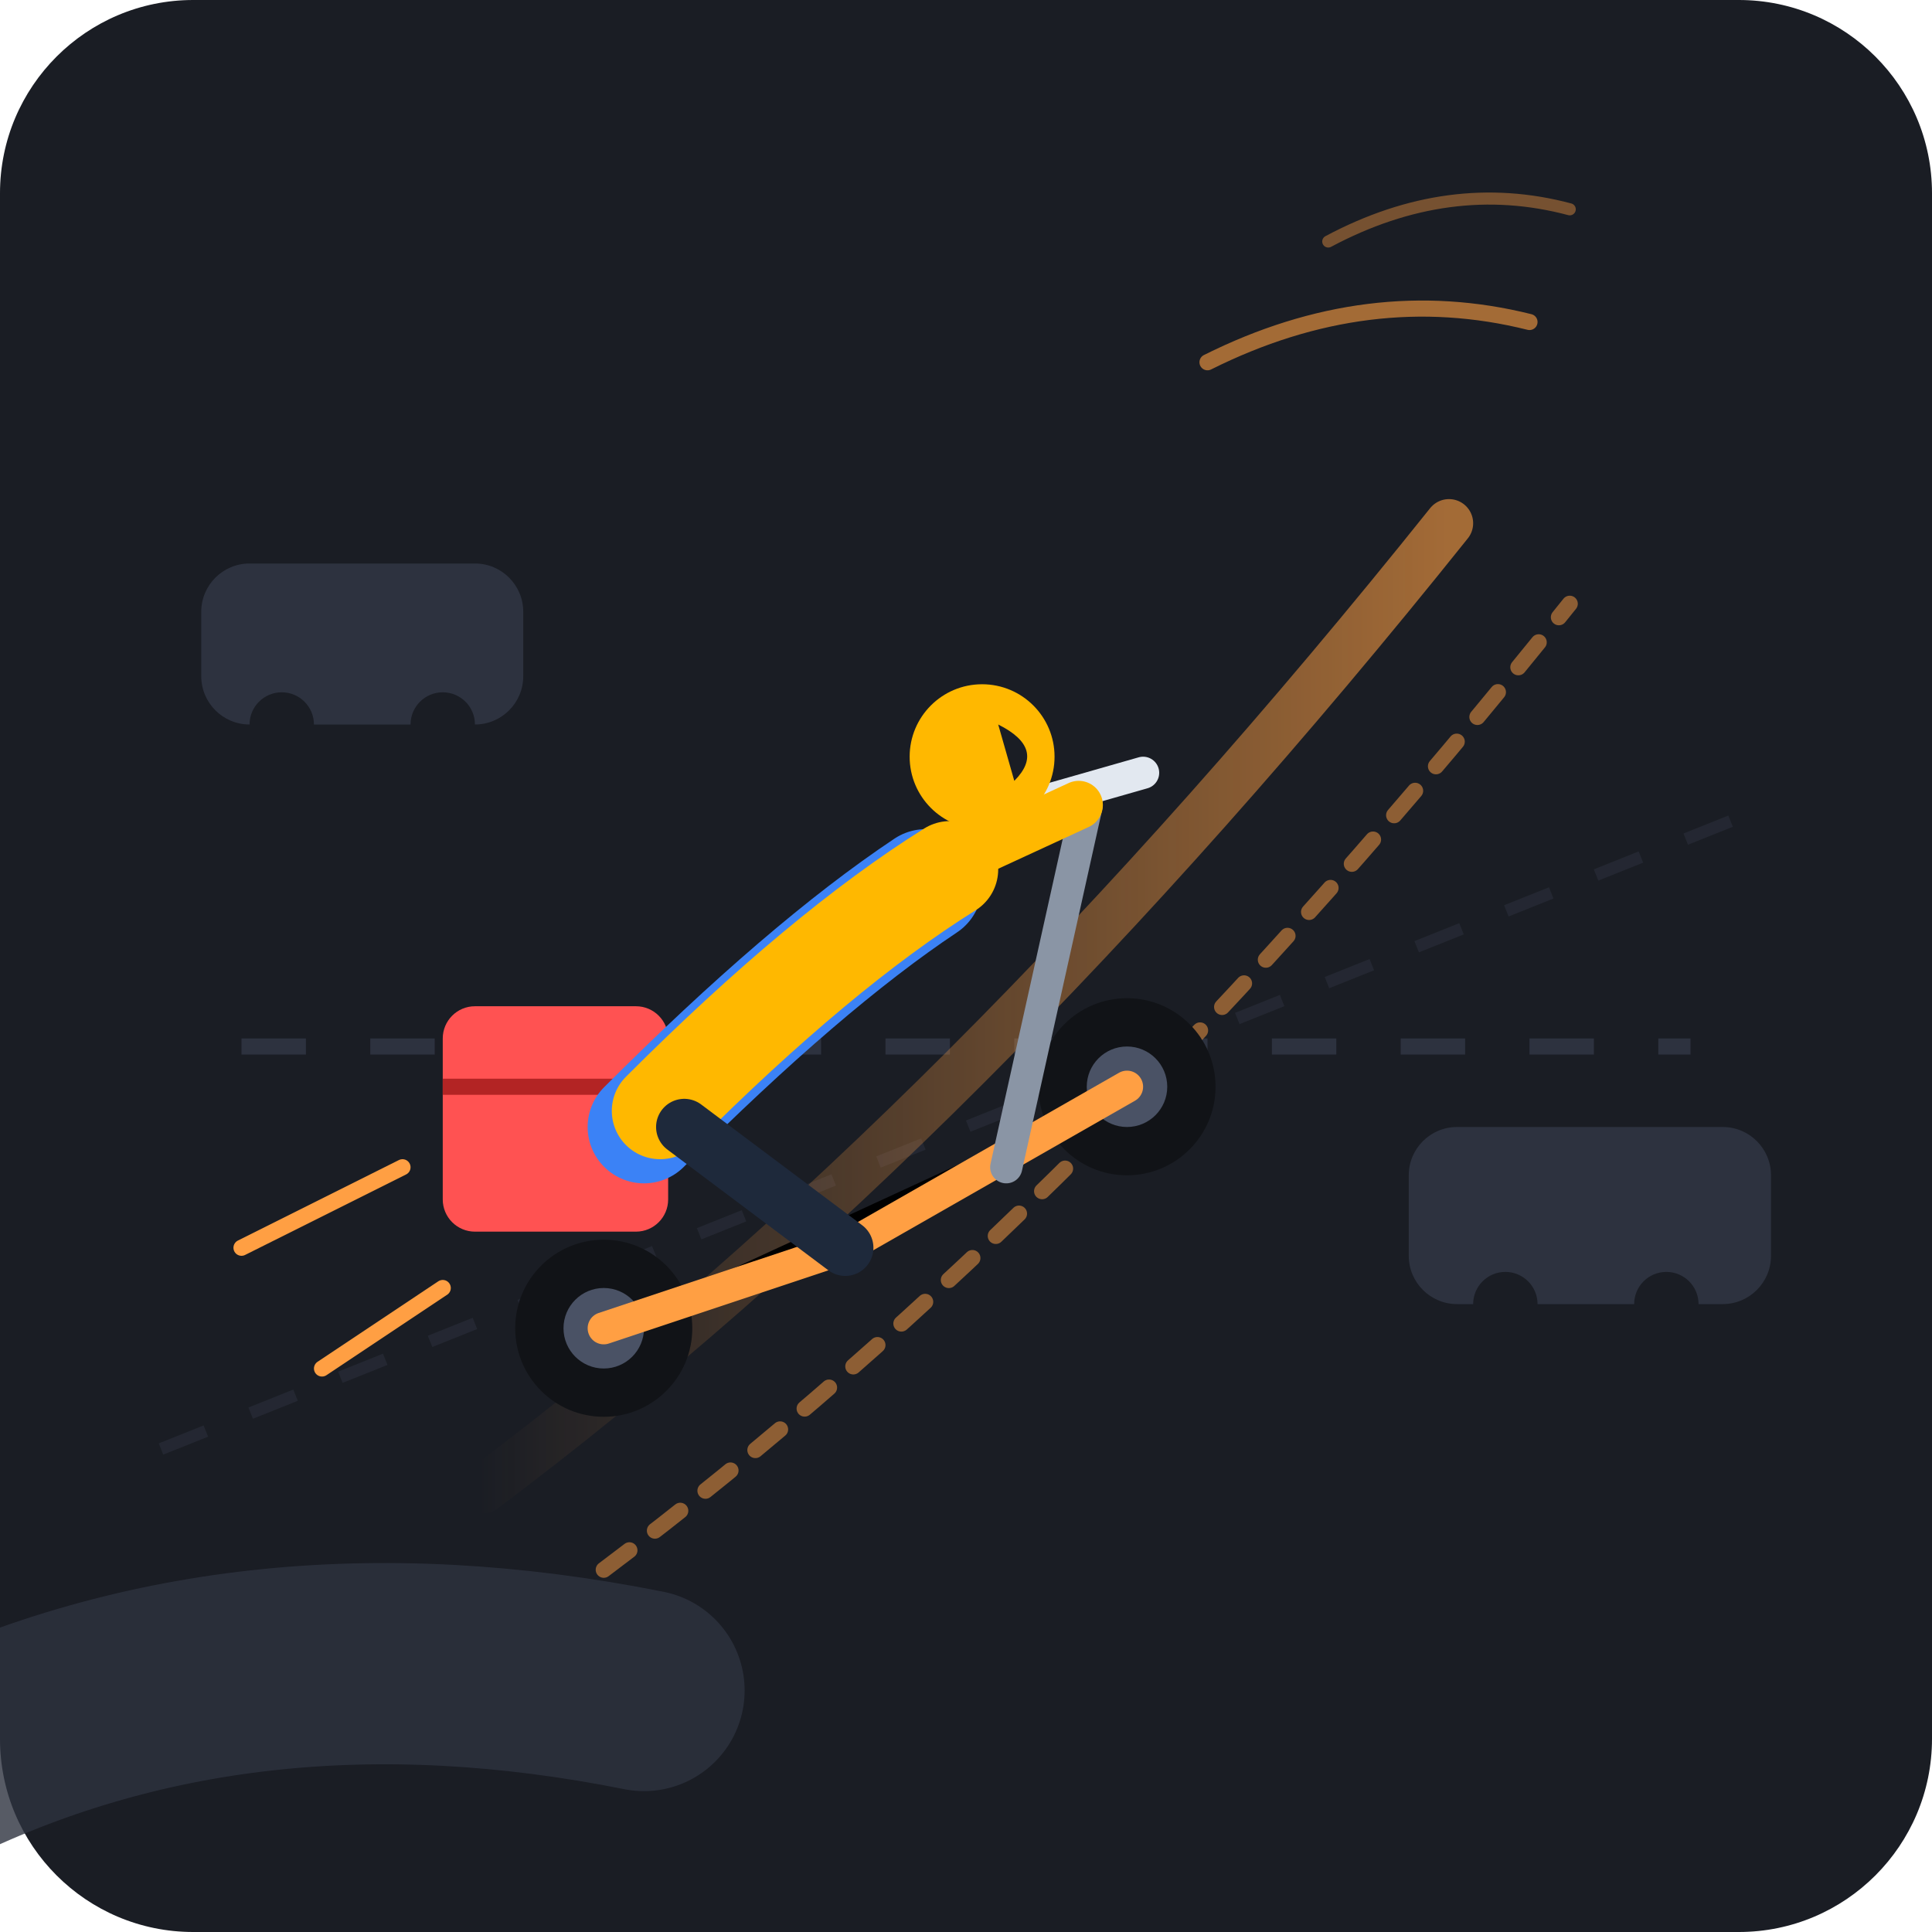
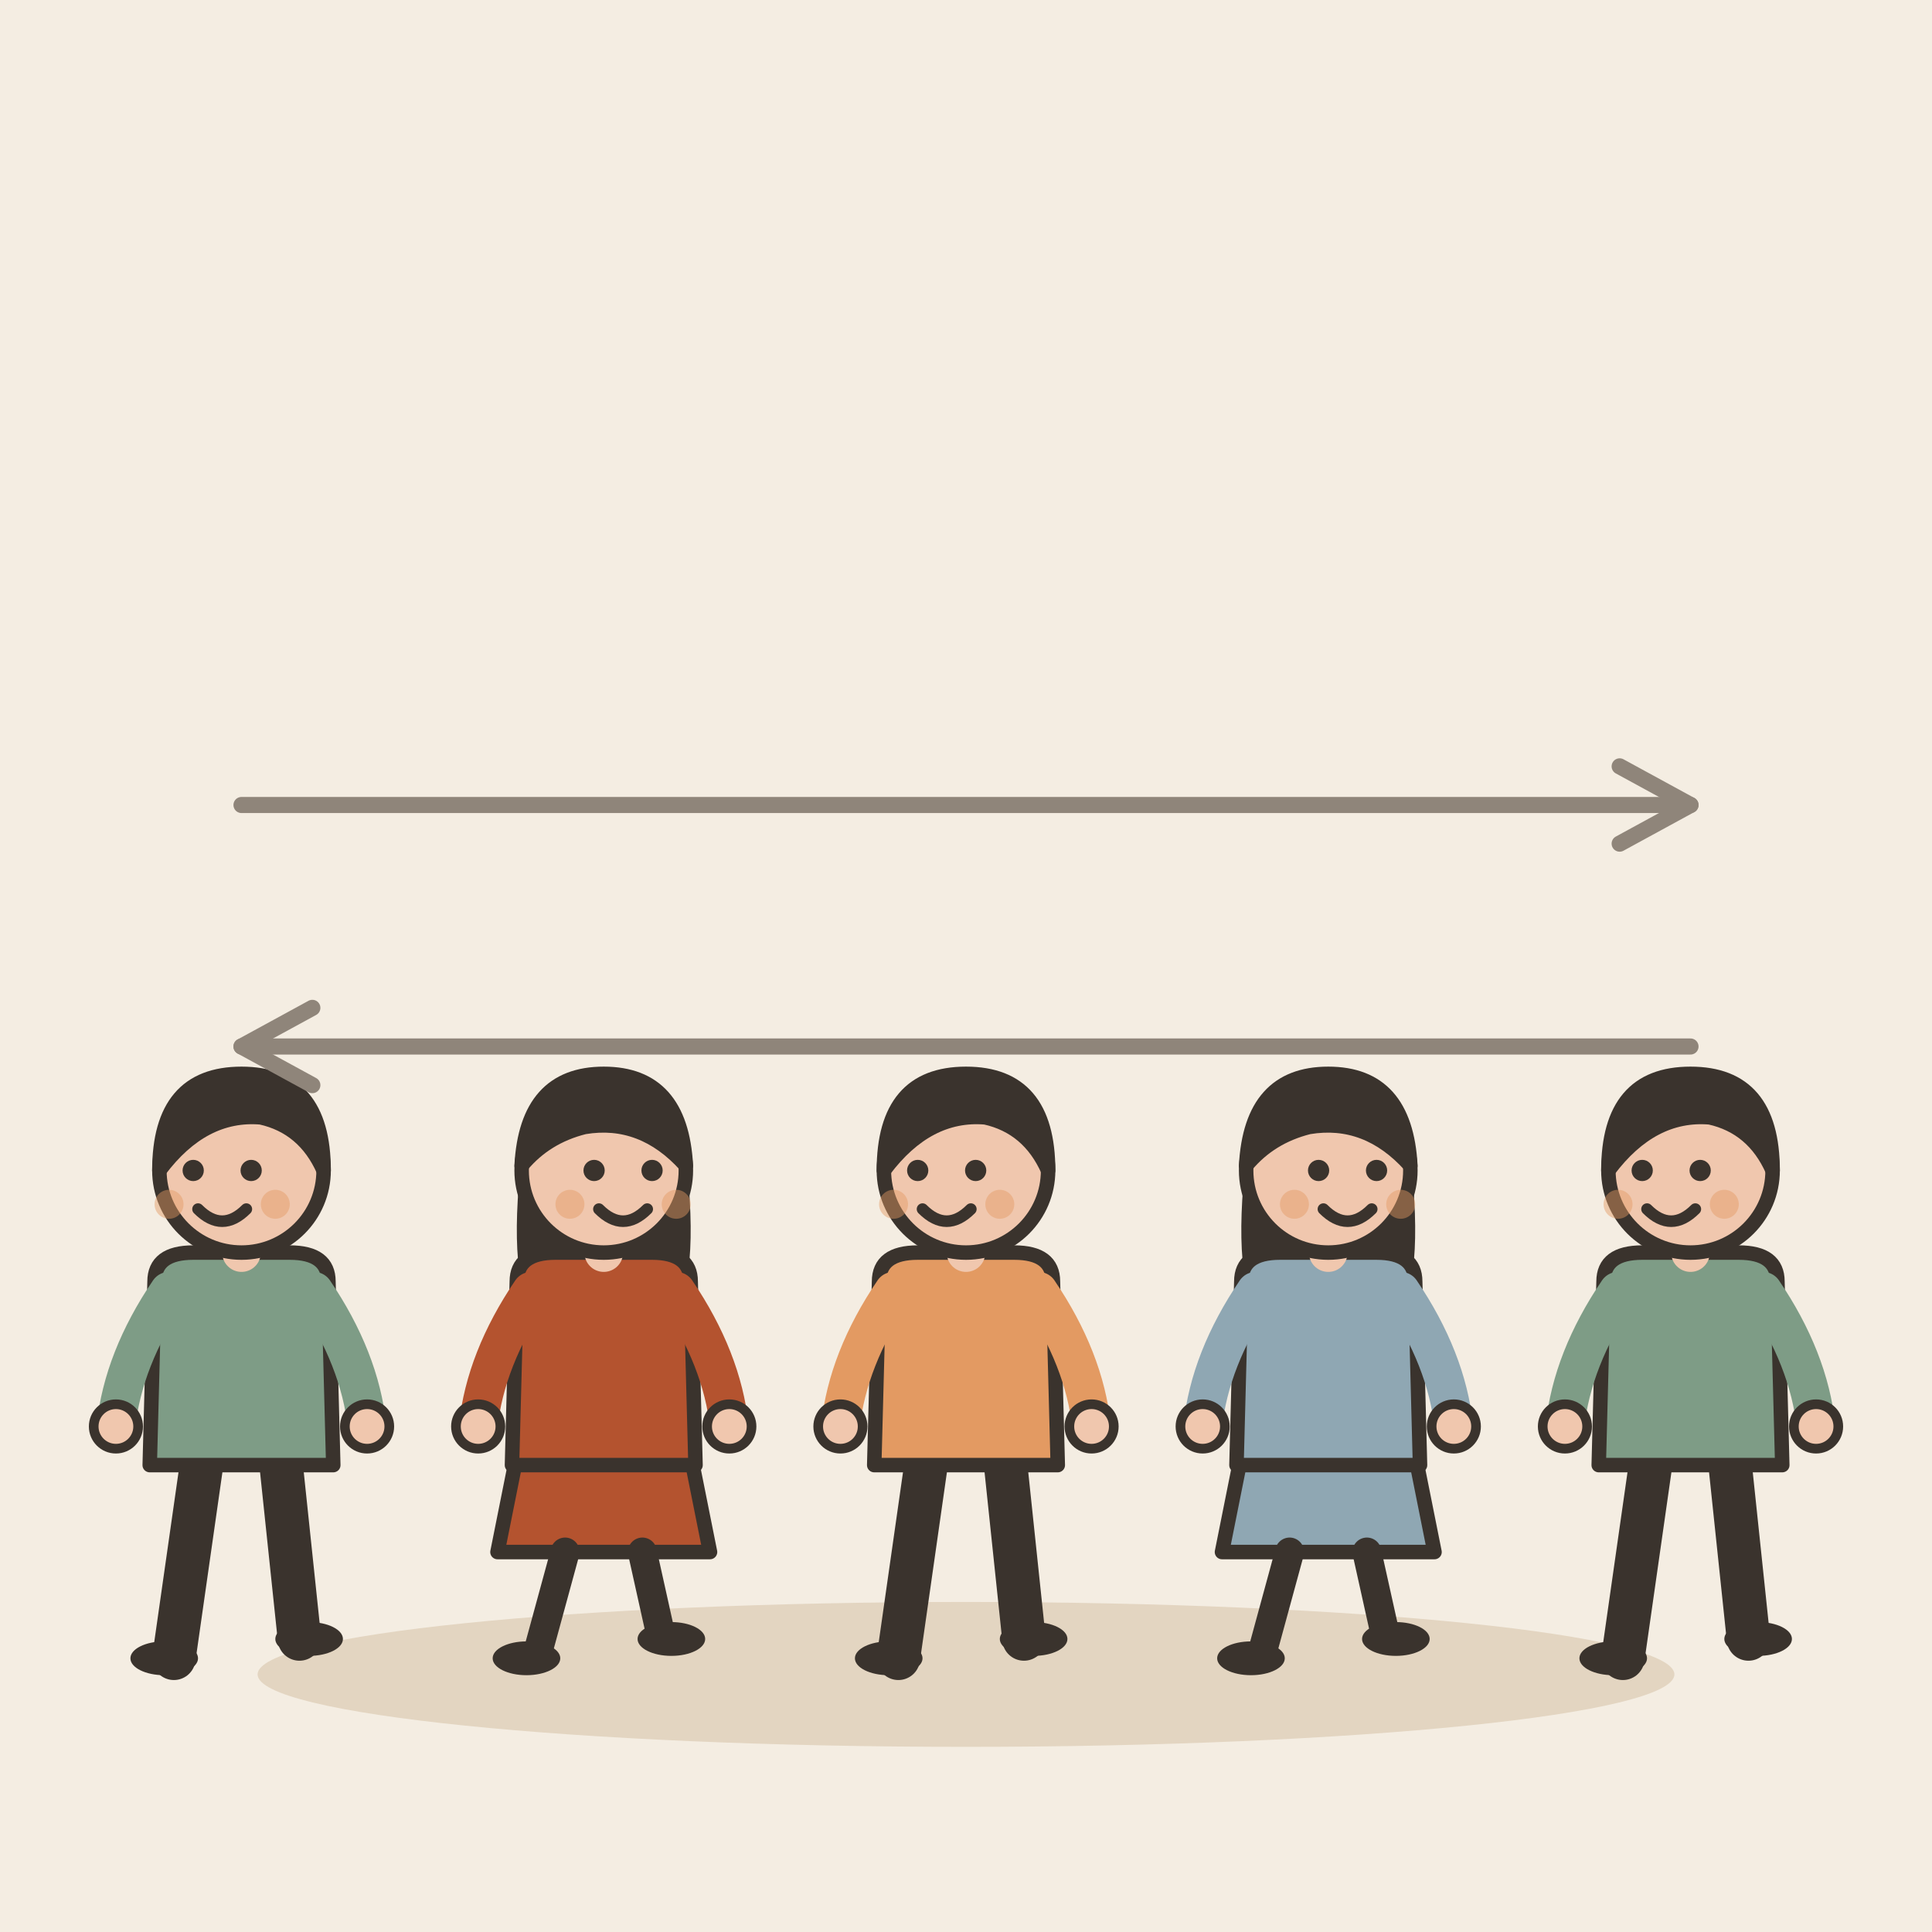
- <svg xmlns="http://www.w3.org/2000/svg" width="240" height="240" viewBox="0 0 240 240">
-   <rect width="240" height="240" rx="24" fill="#1A1D24" />
-   <defs>
-     <linearGradient id="motionTrail" x1="1" y1="0" x2="0" y2="0">
-       <stop offset="0%" stop-color="#FF9F43" stop-opacity="0.6" />
-       <stop offset="100%" stop-color="#FF9F43" stop-opacity="0" />
-     </linearGradient>
-     <linearGradient id="headlightBeam" x1="0" y1="1" x2="0" y2="0">
-       <stop offset="0%" stop-color="#FFF" stop-opacity="0.4" />
-       <stop offset="100%" stop-color="#FFF" stop-opacity="0" />
-     </linearGradient>
-   </defs>
-   <rect x="25" y="70" width="40" height="20" rx="6" fill="#2D323F" />
-   <circle cx="35" cy="90" r="4" fill="#1A1D24" />
-   <circle cx="55" cy="90" r="4" fill="#1A1D24" />
-   <rect x="175" y="140" width="45" height="22" rx="6" fill="#2D323F" />
-   <circle cx="187" cy="162" r="4" fill="#1A1D24" />
-   <circle cx="207" cy="162" r="4" fill="#1A1D24" />
-   <path d="M 30 130 L 210 130" stroke="#2D323F" stroke-width="2" stroke-dasharray="8 8" />
-   <path d="M 20 180 L 220 100" stroke="#2D323F" stroke-width="1.5" stroke-dasharray="6 6" opacity="0.5" />
-   <path d="M 60 185 Q 120 140 180 65" fill="none" stroke="url(#motionTrail)" stroke-width="6" stroke-linecap="round" />
-   <path d="M 75 195 Q 135 150 195 75" fill="none" stroke="#FF9F43" stroke-width="2" stroke-dasharray="4 4" stroke-linecap="round" opacity="0.5" />
-   <g transform="translate(10, 10)">
-     <line x1="45" y1="150" x2="30" y2="160" stroke="#FF9F43" stroke-width="2" stroke-linecap="round" />
-     <line x1="40" y1="135" x2="20" y2="145" stroke="#FF9F43" stroke-width="2" stroke-linecap="round" />
-     <circle cx="65" cy="155" r="11" fill="#111317" />
-     <circle cx="65" cy="155" r="5" fill="#4A5265" />
-     <circle cx="130" cy="125" r="11" fill="#111317" />
-     <circle cx="130" cy="125" r="5" fill="#4A5265" />
-     <path d="M 65 155 L 95 145 L 130 125" stroke="#FF9F43" stroke-width="4" stroke-linecap="round" stroke-linejoin="round" />
-     <path d="M 115 135 L 125 90" stroke="#8A95A5" stroke-width="4" stroke-linecap="round" />
-     <path d="M 118 90 L 132 86" stroke="#E2E8F0" stroke-width="4" stroke-linecap="round" />
-     <rect x="45" y="115" width="28" height="28" rx="4" fill="#FF5252" />
-     <path d="M 45 125 L 73 125" stroke="#B32424" stroke-width="2" />
-     <path d="M 70 130 Q 90 110 105 100" fill="none" stroke="#3B82F6" stroke-width="14" stroke-linecap="round" />
-     <path d="M 72 128 Q 92 108 108 98" fill="none" stroke="#FFB800" stroke-width="12" stroke-linecap="round" />
-     <circle cx="112" cy="84" r="9" fill="#FFB800" />
-     <path d="M 114 80 Q 120 83 116 87" fill="#1A1D24" />
-     <path d="M 98 102 L 124 90" stroke="#FFB800" stroke-width="6" stroke-linecap="round" />
-     <path d="M 75 130 L 95 145" stroke="#1E293B" stroke-width="7" stroke-linecap="round" />
+ <svg xmlns="http://www.w3.org/2000/svg" viewBox="0 0 240 240" data-style="editorial">
+   <rect width="240" height="240" fill="#F4EDE2" />
+   <ellipse cx="120" cy="208" rx="88" ry="9" fill="#E3D5C1" />
+   <g transform="translate(30 206) scale(0.6 0.6)">
+     <path d="M-8 -42L-14 0" stroke="#3A332D" stroke-width="9" stroke-linecap="round" fill="none" />
+     <path d="M8 -42L12 -4" stroke="#3A332D" stroke-width="9" stroke-linecap="round" fill="none" />
+     <ellipse cx="-16" cy="0" rx="7" ry="3.5" fill="#3A332D" />
+     <ellipse cx="14" cy="-4" rx="7" ry="3.5" fill="#3A332D" />
+     <path d="M-18 -78Q-18 -84 -10 -84L10 -84Q18 -84 18 -78L19 -40L-19 -40Z" fill="#7E9C86" stroke="#3A332D" stroke-width="3" stroke-linecap="round" stroke-linejoin="round" />
+     <path d="M-15 -76Q-24.5 -62 -26 -48" fill="none" stroke="#7E9C86" stroke-width="8" stroke-linecap="round" stroke-linejoin="round" />
+     <circle cx="-26" cy="-48" r="4.6" fill="#F0C7AE" stroke="#3A332D" stroke-linecap="round" stroke-linejoin="round" stroke-width="2" />
+     <path d="M15 -76Q24.5 -62 26 -48" fill="none" stroke="#7E9C86" stroke-width="8" stroke-linecap="round" stroke-linejoin="round" />
+     <circle cx="26" cy="-48" r="4.6" fill="#F0C7AE" stroke="#3A332D" stroke-linecap="round" stroke-linejoin="round" stroke-width="2" />
+     <path d="M0 -84L0 -88" stroke="#F0C7AE" stroke-width="8" stroke-linecap="round" fill="none" />
+     <circle cx="0" cy="-101" r="17" fill="#F0C7AE" stroke="#3A332D" stroke-width="3" stroke-linecap="round" stroke-linejoin="round" />
+     <path d="M-17 -101Q-17 -121 0 -121Q17 -121 17 -101Q13 -110 4 -112Q-8 -113 -17 -101Z" fill="#3A332D" stroke="#3A332D" stroke-width="3" stroke-linecap="round" stroke-linejoin="round" />
+     <circle cx="-10" cy="-101" r="2.2" fill="#3A332D" />
+     <circle cx="2" cy="-101" r="2.2" fill="#3A332D" />
+     <path d="M-9 -93Q-4 -88 1 -93" fill="none" stroke="#3A332D" stroke-width="2.4" stroke-linecap="round" stroke-linejoin="round" />
+     <circle cx="-15" cy="-94" r="3" fill="#E39A62" opacity="0.45" />
+     <circle cx="7" cy="-94" r="3" fill="#E39A62" opacity="0.45" />
  </g>
-   <path d="M -10 220 Q 30 200 80 210" fill="none" stroke="#2D323F" stroke-width="25" stroke-linecap="round" opacity="0.8" />
-   <path d="M 150 45 Q 170 35 190 40" fill="none" stroke="#FF9F43" stroke-width="2" stroke-linecap="round" opacity="0.6" />
-   <path d="M 165 30 Q 180 22 195 26" fill="none" stroke="#FF9F43" stroke-width="1.5" stroke-linecap="round" opacity="0.4" />
+   <g transform="translate(75 206) scale(0.6 0.6)">
+     <path d="M-18 -42L-22 -22L22 -22L18 -42Z" fill="#B4532F" stroke="#3A332D" stroke-width="3" stroke-linecap="round" stroke-linejoin="round" />
+     <path d="M-8 -22L-14 0" stroke="#3A332D" stroke-width="6" stroke-linecap="round" fill="none" />
+     <path d="M8 -22L12 -4" stroke="#3A332D" stroke-width="6" stroke-linecap="round" fill="none" />
+     <ellipse cx="-16" cy="0" rx="7" ry="3.5" fill="#3A332D" />
+     <ellipse cx="14" cy="-4" rx="7" ry="3.5" fill="#3A332D" />
+     <path d="M-17 -104Q-20 -78 -14 -70L-6 -78L6 -78L14 -70Q20 -78 17 -104Z" fill="#3A332D" />
+     <path d="M-18 -78Q-18 -84 -10 -84L10 -84Q18 -84 18 -78L19 -40L-19 -40Z" fill="#B4532F" stroke="#3A332D" stroke-width="3" stroke-linecap="round" stroke-linejoin="round" />
+     <path d="M-15 -76Q-24.5 -62 -26 -48" fill="none" stroke="#B4532F" stroke-width="8" stroke-linecap="round" stroke-linejoin="round" />
+     <circle cx="-26" cy="-48" r="4.6" fill="#F0C7AE" stroke="#3A332D" stroke-linecap="round" stroke-linejoin="round" stroke-width="2" />
+     <path d="M15 -76Q24.5 -62 26 -48" fill="none" stroke="#B4532F" stroke-width="8" stroke-linecap="round" stroke-linejoin="round" />
+     <circle cx="26" cy="-48" r="4.6" fill="#F0C7AE" stroke="#3A332D" stroke-linecap="round" stroke-linejoin="round" stroke-width="2" />
+     <path d="M0 -84L0 -88" stroke="#F0C7AE" stroke-width="8" stroke-linecap="round" fill="none" />
+     <circle cx="0" cy="-101" r="17" fill="#F0C7AE" stroke="#3A332D" stroke-width="3" stroke-linecap="round" stroke-linejoin="round" />
+     <path d="M-17 -102Q-16 -121 0 -121Q16 -121 17 -102Q8 -112 -4 -110Q-12 -108 -17 -102Z" fill="#3A332D" stroke="#3A332D" stroke-width="3" stroke-linecap="round" stroke-linejoin="round" />
+     <circle cx="-2" cy="-101" r="2.2" fill="#3A332D" />
+     <circle cx="10" cy="-101" r="2.2" fill="#3A332D" />
+     <path d="M-1 -93Q4 -88 9 -93" fill="none" stroke="#3A332D" stroke-width="2.4" stroke-linecap="round" stroke-linejoin="round" />
+     <circle cx="-7" cy="-94" r="3" fill="#E39A62" opacity="0.45" />
+     <circle cx="15" cy="-94" r="3" fill="#E39A62" opacity="0.45" />
+   </g>
+   <g transform="translate(120 206) scale(0.6 0.6)">
+     <path d="M-8 -42L-14 0" stroke="#3A332D" stroke-width="9" stroke-linecap="round" fill="none" />
+     <path d="M8 -42L12 -4" stroke="#3A332D" stroke-width="9" stroke-linecap="round" fill="none" />
+     <ellipse cx="-16" cy="0" rx="7" ry="3.5" fill="#3A332D" />
+     <ellipse cx="14" cy="-4" rx="7" ry="3.5" fill="#3A332D" />
+     <path d="M-18 -78Q-18 -84 -10 -84L10 -84Q18 -84 18 -78L19 -40L-19 -40Z" fill="#E39A62" stroke="#3A332D" stroke-width="3" stroke-linecap="round" stroke-linejoin="round" />
+     <path d="M-15 -76Q-24.5 -62 -26 -48" fill="none" stroke="#E39A62" stroke-width="8" stroke-linecap="round" stroke-linejoin="round" />
+     <circle cx="-26" cy="-48" r="4.6" fill="#F0C7AE" stroke="#3A332D" stroke-linecap="round" stroke-linejoin="round" stroke-width="2" />
+     <path d="M15 -76Q24.5 -62 26 -48" fill="none" stroke="#E39A62" stroke-width="8" stroke-linecap="round" stroke-linejoin="round" />
+     <circle cx="26" cy="-48" r="4.6" fill="#F0C7AE" stroke="#3A332D" stroke-linecap="round" stroke-linejoin="round" stroke-width="2" />
+     <path d="M0 -84L0 -88" stroke="#F0C7AE" stroke-width="8" stroke-linecap="round" fill="none" />
+     <circle cx="0" cy="-101" r="17" fill="#F0C7AE" stroke="#3A332D" stroke-width="3" stroke-linecap="round" stroke-linejoin="round" />
+     <path d="M-17 -101Q-17 -121 0 -121Q17 -121 17 -101Q13 -110 4 -112Q-8 -113 -17 -101Z" fill="#3A332D" stroke="#3A332D" stroke-width="3" stroke-linecap="round" stroke-linejoin="round" />
+     <circle cx="-10" cy="-101" r="2.2" fill="#3A332D" />
+     <circle cx="2" cy="-101" r="2.2" fill="#3A332D" />
+     <path d="M-9 -93Q-4 -88 1 -93" fill="none" stroke="#3A332D" stroke-width="2.4" stroke-linecap="round" stroke-linejoin="round" />
+     <circle cx="-15" cy="-94" r="3" fill="#E39A62" opacity="0.45" />
+     <circle cx="7" cy="-94" r="3" fill="#E39A62" opacity="0.45" />
+   </g>
+   <g transform="translate(165 206) scale(0.6 0.6)">
+     <path d="M-18 -42L-22 -22L22 -22L18 -42Z" fill="#8FA7B3" stroke="#3A332D" stroke-width="3" stroke-linecap="round" stroke-linejoin="round" />
+     <path d="M-8 -22L-14 0" stroke="#3A332D" stroke-width="6" stroke-linecap="round" fill="none" />
+     <path d="M8 -22L12 -4" stroke="#3A332D" stroke-width="6" stroke-linecap="round" fill="none" />
+     <ellipse cx="-16" cy="0" rx="7" ry="3.5" fill="#3A332D" />
+     <ellipse cx="14" cy="-4" rx="7" ry="3.5" fill="#3A332D" />
+     <path d="M-17 -104Q-20 -78 -14 -70L-6 -78L6 -78L14 -70Q20 -78 17 -104Z" fill="#3A332D" />
+     <path d="M-18 -78Q-18 -84 -10 -84L10 -84Q18 -84 18 -78L19 -40L-19 -40Z" fill="#8FA7B3" stroke="#3A332D" stroke-width="3" stroke-linecap="round" stroke-linejoin="round" />
+     <path d="M-15 -76Q-24.5 -62 -26 -48" fill="none" stroke="#8FA7B3" stroke-width="8" stroke-linecap="round" stroke-linejoin="round" />
+     <circle cx="-26" cy="-48" r="4.6" fill="#F0C7AE" stroke="#3A332D" stroke-linecap="round" stroke-linejoin="round" stroke-width="2" />
+     <path d="M15 -76Q24.5 -62 26 -48" fill="none" stroke="#8FA7B3" stroke-width="8" stroke-linecap="round" stroke-linejoin="round" />
+     <circle cx="26" cy="-48" r="4.6" fill="#F0C7AE" stroke="#3A332D" stroke-linecap="round" stroke-linejoin="round" stroke-width="2" />
+     <path d="M0 -84L0 -88" stroke="#F0C7AE" stroke-width="8" stroke-linecap="round" fill="none" />
+     <circle cx="0" cy="-101" r="17" fill="#F0C7AE" stroke="#3A332D" stroke-width="3" stroke-linecap="round" stroke-linejoin="round" />
+     <path d="M-17 -102Q-16 -121 0 -121Q16 -121 17 -102Q8 -112 -4 -110Q-12 -108 -17 -102Z" fill="#3A332D" stroke="#3A332D" stroke-width="3" stroke-linecap="round" stroke-linejoin="round" />
+     <circle cx="-2" cy="-101" r="2.2" fill="#3A332D" />
+     <circle cx="10" cy="-101" r="2.2" fill="#3A332D" />
+     <path d="M-1 -93Q4 -88 9 -93" fill="none" stroke="#3A332D" stroke-width="2.4" stroke-linecap="round" stroke-linejoin="round" />
+     <circle cx="-7" cy="-94" r="3" fill="#E39A62" opacity="0.45" />
+     <circle cx="15" cy="-94" r="3" fill="#E39A62" opacity="0.45" />
+   </g>
+   <g transform="translate(210 206) scale(0.6 0.6)">
+     <path d="M-8 -42L-14 0" stroke="#3A332D" stroke-width="9" stroke-linecap="round" fill="none" />
+     <path d="M8 -42L12 -4" stroke="#3A332D" stroke-width="9" stroke-linecap="round" fill="none" />
+     <ellipse cx="-16" cy="0" rx="7" ry="3.5" fill="#3A332D" />
+     <ellipse cx="14" cy="-4" rx="7" ry="3.5" fill="#3A332D" />
+     <path d="M-18 -78Q-18 -84 -10 -84L10 -84Q18 -84 18 -78L19 -40L-19 -40Z" fill="#7E9C86" stroke="#3A332D" stroke-width="3" stroke-linecap="round" stroke-linejoin="round" />
+     <path d="M-15 -76Q-24.5 -62 -26 -48" fill="none" stroke="#7E9C86" stroke-width="8" stroke-linecap="round" stroke-linejoin="round" />
+     <circle cx="-26" cy="-48" r="4.6" fill="#F0C7AE" stroke="#3A332D" stroke-linecap="round" stroke-linejoin="round" stroke-width="2" />
+     <path d="M15 -76Q24.5 -62 26 -48" fill="none" stroke="#7E9C86" stroke-width="8" stroke-linecap="round" stroke-linejoin="round" />
+     <circle cx="26" cy="-48" r="4.6" fill="#F0C7AE" stroke="#3A332D" stroke-linecap="round" stroke-linejoin="round" stroke-width="2" />
+     <path d="M0 -84L0 -88" stroke="#F0C7AE" stroke-width="8" stroke-linecap="round" fill="none" />
+     <circle cx="0" cy="-101" r="17" fill="#F0C7AE" stroke="#3A332D" stroke-width="3" stroke-linecap="round" stroke-linejoin="round" />
+     <path d="M-17 -101Q-17 -121 0 -121Q17 -121 17 -101Q13 -110 4 -112Q-8 -113 -17 -101Z" fill="#3A332D" stroke="#3A332D" stroke-width="3" stroke-linecap="round" stroke-linejoin="round" />
+     <circle cx="-10" cy="-101" r="2.2" fill="#3A332D" />
+     <circle cx="2" cy="-101" r="2.2" fill="#3A332D" />
+     <path d="M-9 -93Q-4 -88 1 -93" fill="none" stroke="#3A332D" stroke-width="2.4" stroke-linecap="round" stroke-linejoin="round" />
+     <circle cx="-15" cy="-94" r="3" fill="#E39A62" opacity="0.45" />
+     <circle cx="7" cy="-94" r="3" fill="#E39A62" opacity="0.45" />
+   </g>
+   <path d="M30 100L210 100" stroke="#8F857A" stroke-width="2" stroke-linecap="round" fill="none" />
+   <path d="M201.2 104.8L210 100L201.2 95.2" fill="none" stroke="#8F857A" stroke-width="2" stroke-linecap="round" stroke-linejoin="round" />
+   <path d="M210 130L30 130" stroke="#8F857A" stroke-width="2" stroke-linecap="round" fill="none" />
+   <path d="M38.8 125.2L30 130L38.8 134.8" fill="none" stroke="#8F857A" stroke-width="2" stroke-linecap="round" stroke-linejoin="round" />
</svg>
